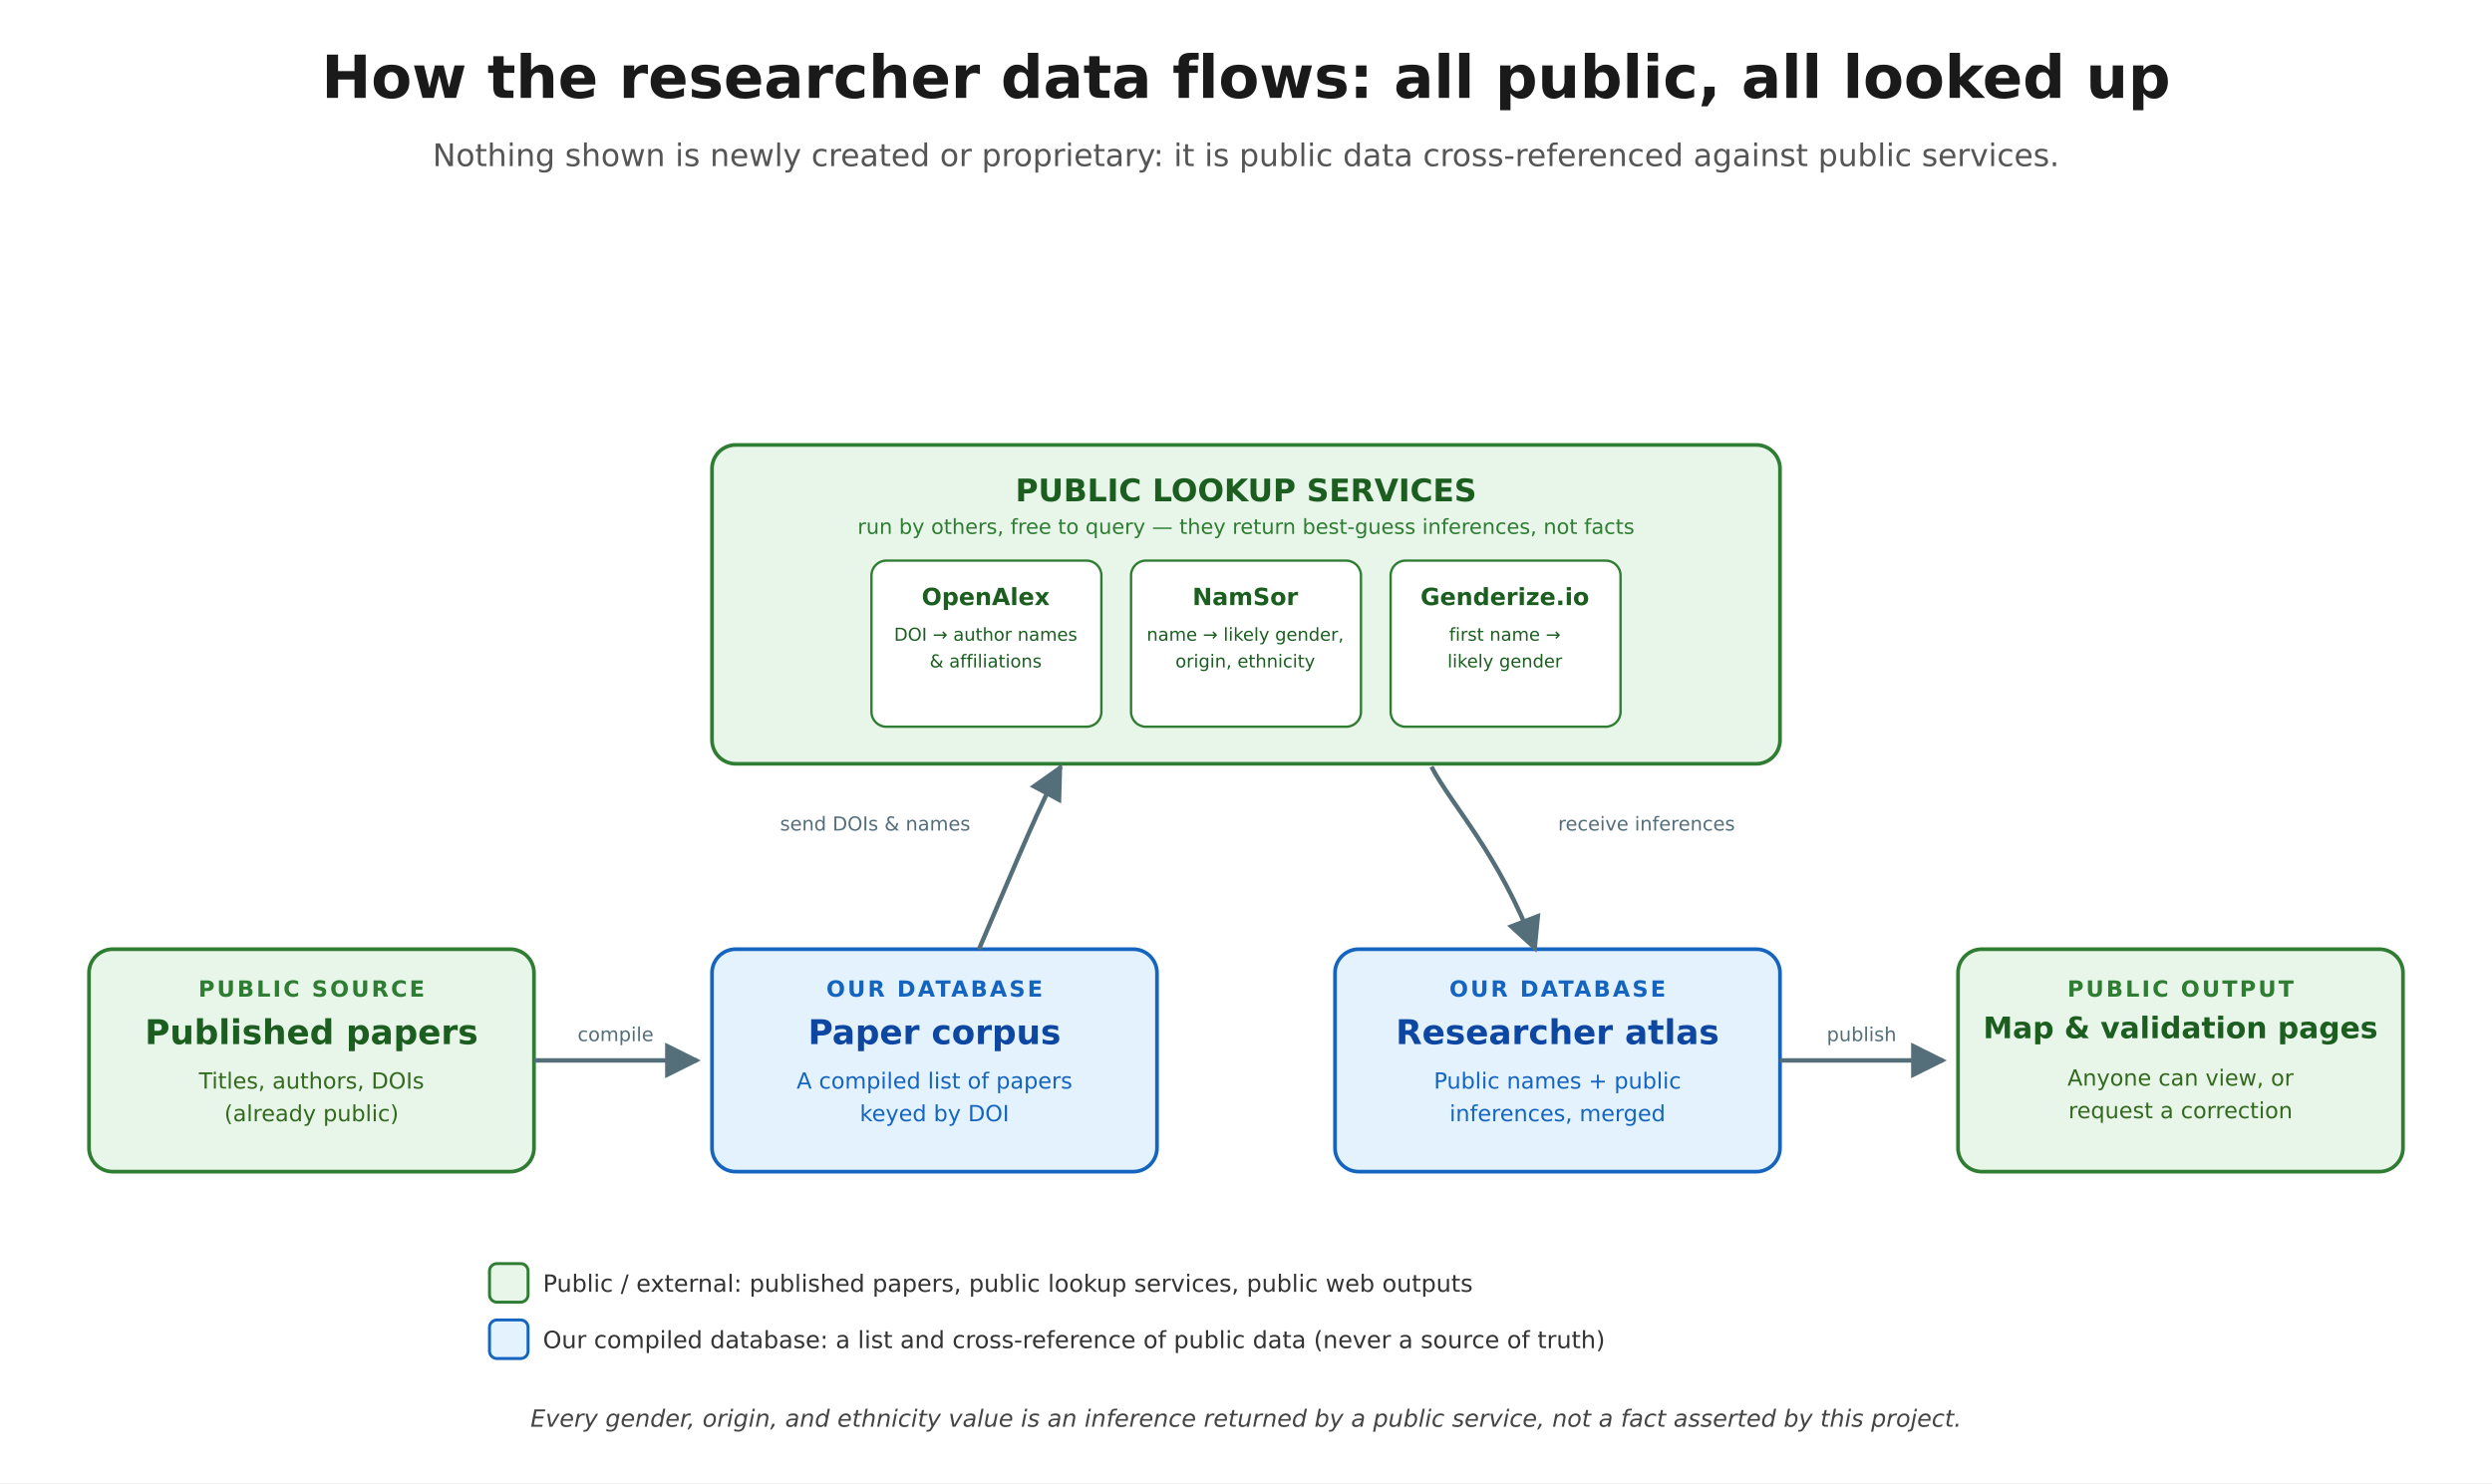
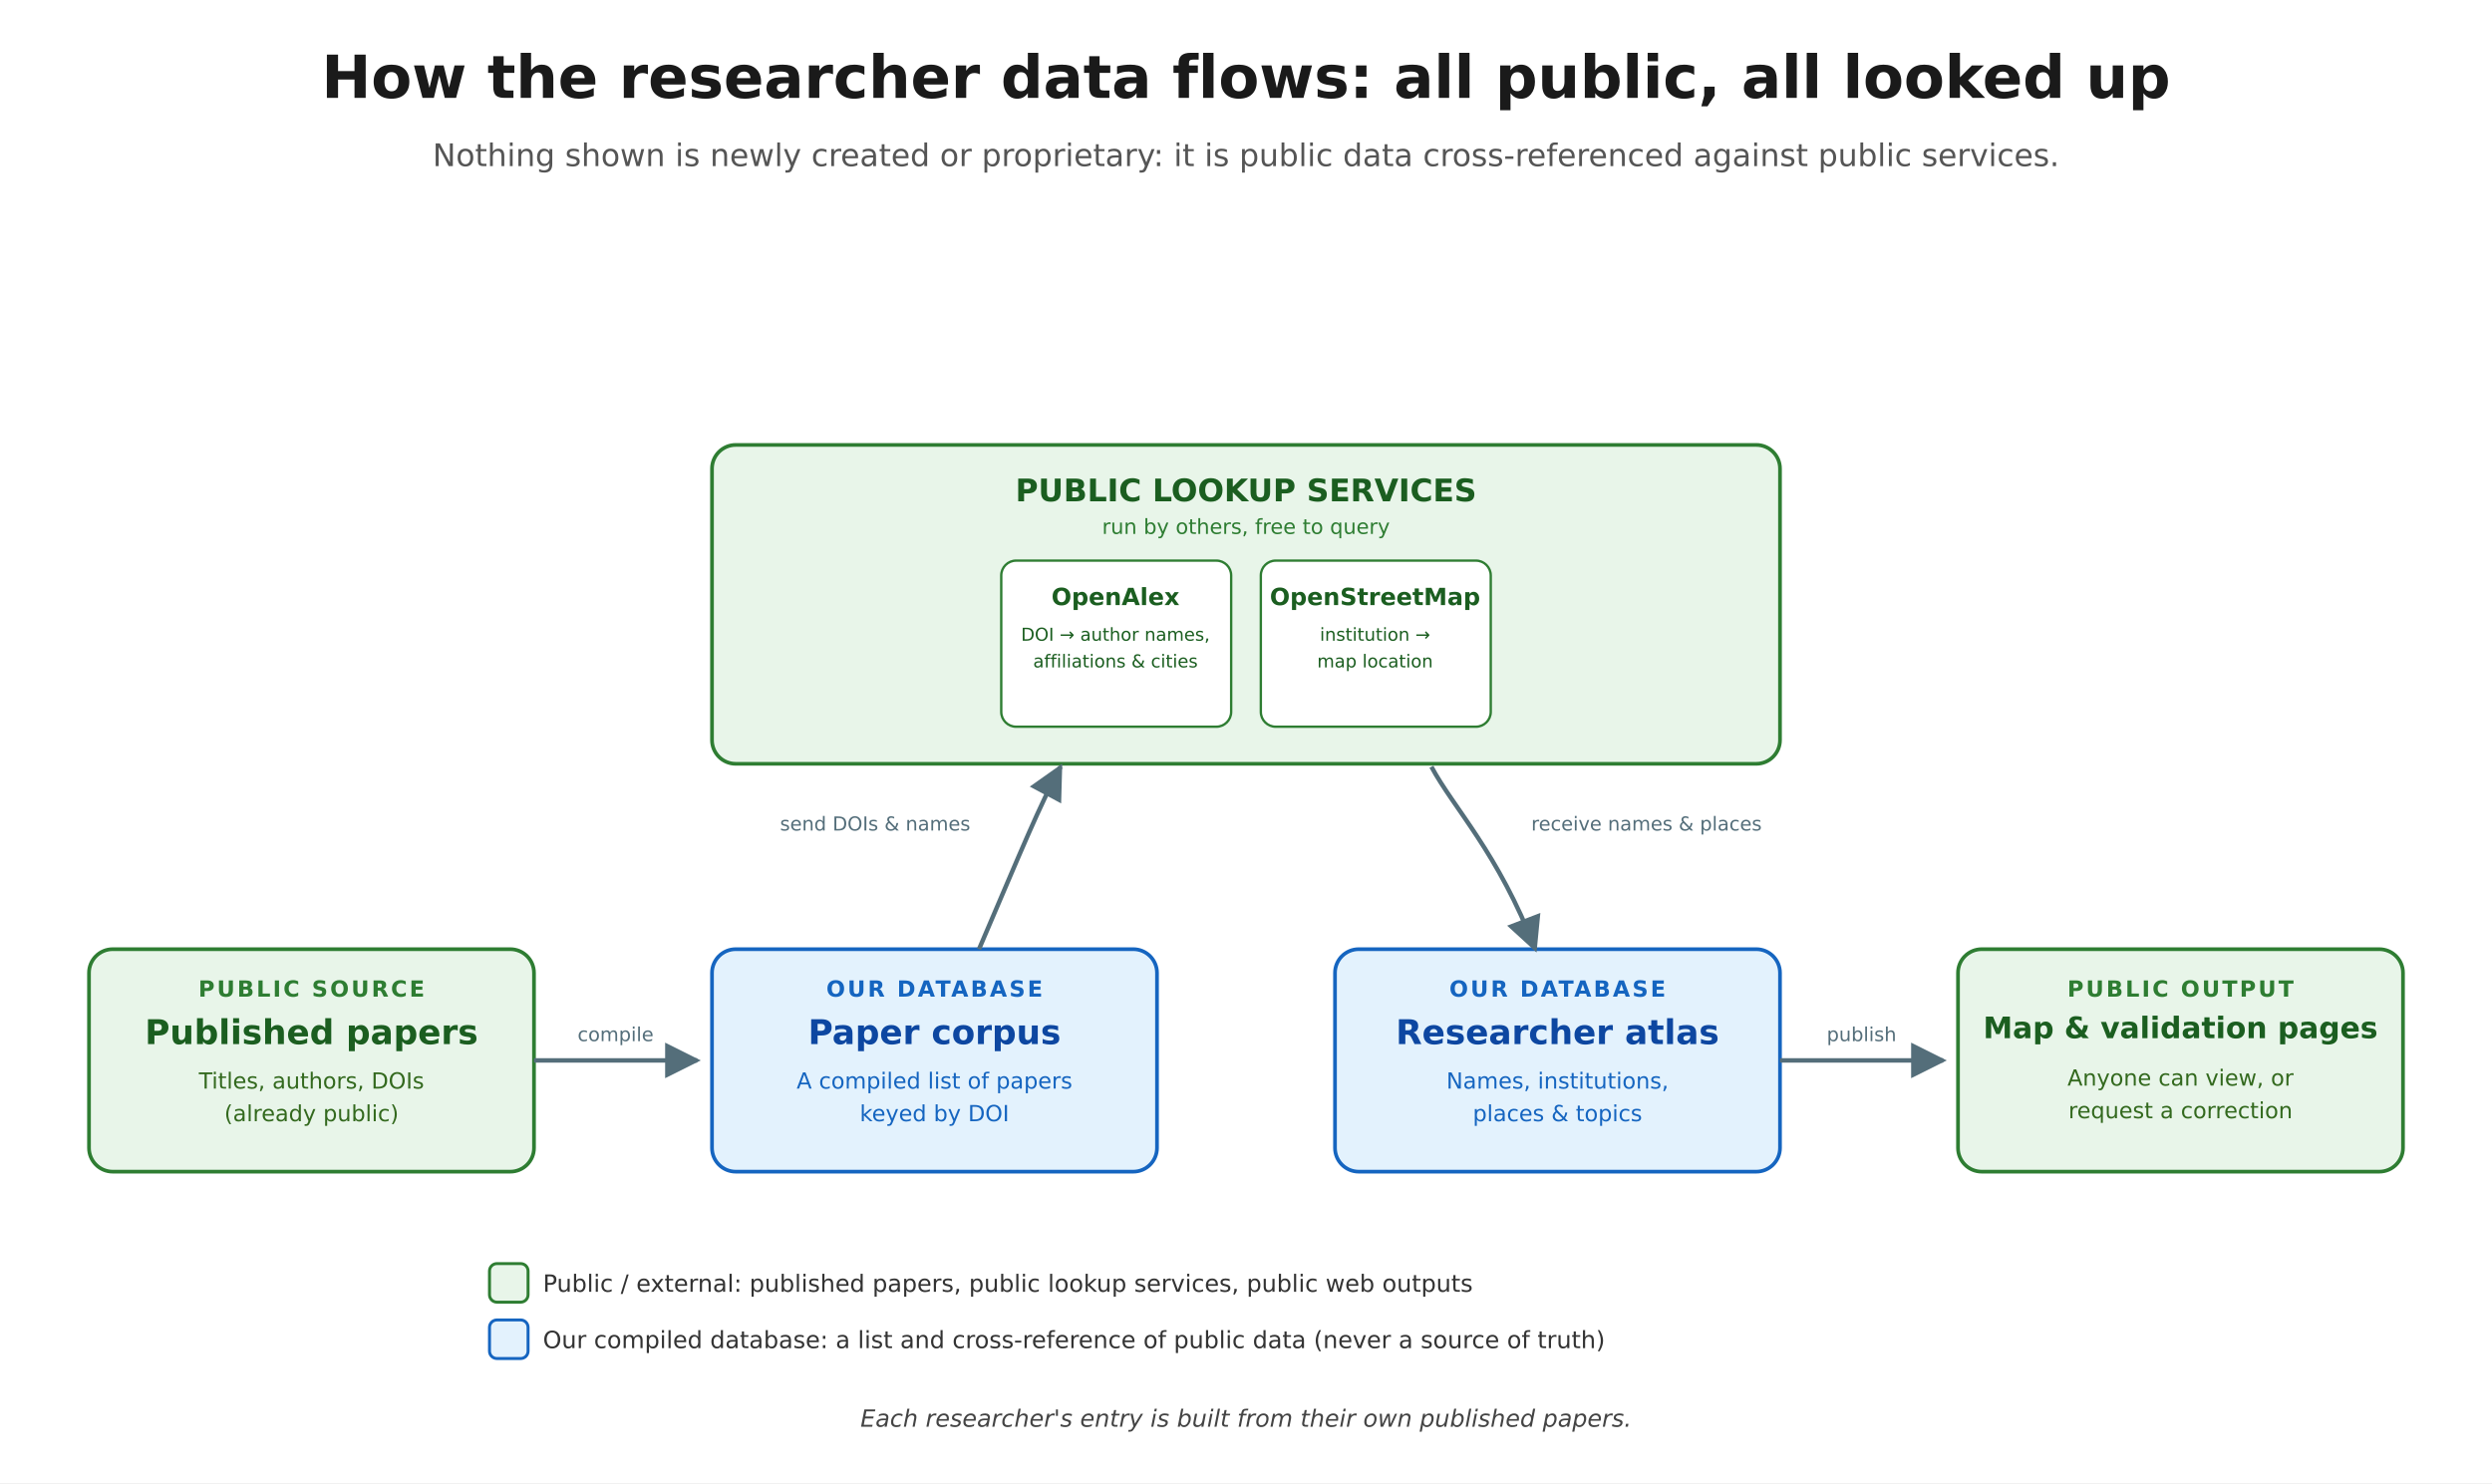
<svg xmlns="http://www.w3.org/2000/svg" width="1680" height="1000" viewBox="0 0 1680 1000" font-family="DejaVu Sans, Arial, sans-serif">
  <defs>
    <marker id="arrow" viewBox="0 0 10 10" refX="9" refY="5" markerWidth="8" markerHeight="8" orient="auto-start-reverse">
      <path d="M 0 0 L 10 5 L 0 10 z" fill="#546e7a" />
    </marker>
  </defs>
  <rect x="0" y="0" width="1680" height="1000" fill="#ffffff" />
  <text x="840" y="66" text-anchor="middle" font-size="40" font-weight="700" fill="#1a1a1a">How the researcher data flows: all public, all looked up</text>
  <text x="840" y="112" text-anchor="middle" font-size="21" fill="#555555">Nothing shown is newly created or proprietary: it is public data cross-referenced against public services.</text>
  <rect x="480" y="300" width="720" height="215" rx="16" fill="#e8f5e9" stroke="#2e7d32" stroke-width="2.5" />
  <text x="840" y="338" text-anchor="middle" font-size="21" font-weight="700" fill="#1b5e20">PUBLIC LOOKUP SERVICES</text>
-   <text x="840" y="360" text-anchor="middle" font-size="14" fill="#2e7d32">run by others, free to query — they return best-guess inferences, not facts</text>
-   <g font-size="12" fill="#1b5e20" transform="translate(87.5,0)">
-     <rect x="500" y="378" width="155" height="112" rx="10" fill="#ffffff" stroke="#2e7d32" stroke-width="1.6" />
-     <text x="577" y="408" text-anchor="middle" font-size="16" font-weight="700">OpenAlex</text>
-     <text x="577" y="432" text-anchor="middle">DOI → author names</text>
-     <text x="577" y="450" text-anchor="middle">&amp; affiliations</text>
+   <text x="840" y="360" text-anchor="middle" font-size="14" fill="#2e7d32">run by others, free to query</text>
+   <g font-size="12" fill="#1b5e20">
    <rect x="675" y="378" width="155" height="112" rx="10" fill="#ffffff" stroke="#2e7d32" stroke-width="1.6" />
-     <text x="752" y="408" text-anchor="middle" font-size="16" font-weight="700">NamSor</text>
-     <text x="752" y="432" text-anchor="middle">name → likely gender,</text>
-     <text x="752" y="450" text-anchor="middle">origin, ethnicity</text>
+     <text x="752" y="408" text-anchor="middle" font-size="16" font-weight="700">OpenAlex</text>
+     <text x="752" y="432" text-anchor="middle">DOI → author names,</text>
+     <text x="752" y="450" text-anchor="middle">affiliations &amp; cities</text>
    <rect x="850" y="378" width="155" height="112" rx="10" fill="#ffffff" stroke="#2e7d32" stroke-width="1.6" />
-     <text x="927" y="408" text-anchor="middle" font-size="16" font-weight="700">Genderize.io</text>
-     <text x="927" y="432" text-anchor="middle">first name →</text>
-     <text x="927" y="450" text-anchor="middle">likely gender</text>
+     <text x="927" y="408" text-anchor="middle" font-size="16" font-weight="700">OpenStreetMap</text>
+     <text x="927" y="432" text-anchor="middle">institution →</text>
+     <text x="927" y="450" text-anchor="middle">map location</text>
  </g>
  <rect x="60" y="640" width="300" height="150" rx="16" fill="#e8f5e9" stroke="#2e7d32" stroke-width="2.5" />
  <text x="210" y="672" text-anchor="middle" font-size="15" font-weight="700" letter-spacing="1.5" fill="#2e7d32">PUBLIC SOURCE</text>
  <text x="210" y="704" text-anchor="middle" font-size="23" font-weight="700" fill="#1b5e20">Published papers</text>
  <text x="210" y="734" text-anchor="middle" font-size="15" fill="#33691e">Titles, authors, DOIs</text>
  <text x="210" y="756" text-anchor="middle" font-size="15" fill="#33691e">(already public)</text>
  <rect x="480" y="640" width="300" height="150" rx="16" fill="#e3f2fd" stroke="#1565c0" stroke-width="2.5" />
  <text x="630" y="672" text-anchor="middle" font-size="15" font-weight="700" letter-spacing="1.5" fill="#1565c0">OUR DATABASE</text>
  <text x="630" y="704" text-anchor="middle" font-size="23" font-weight="700" fill="#0d47a1">Paper corpus</text>
  <text x="630" y="734" text-anchor="middle" font-size="15" fill="#1565c0">A compiled list of papers</text>
  <text x="630" y="756" text-anchor="middle" font-size="15" fill="#1565c0">keyed by DOI</text>
  <rect x="900" y="640" width="300" height="150" rx="16" fill="#e3f2fd" stroke="#1565c0" stroke-width="2.5" />
  <text x="1050" y="672" text-anchor="middle" font-size="15" font-weight="700" letter-spacing="1.5" fill="#1565c0">OUR DATABASE</text>
  <text x="1050" y="704" text-anchor="middle" font-size="23" font-weight="700" fill="#0d47a1">Researcher atlas</text>
-   <text x="1050" y="734" text-anchor="middle" font-size="15" fill="#1565c0">Public names + public</text>
-   <text x="1050" y="756" text-anchor="middle" font-size="15" fill="#1565c0">inferences, merged</text>
+   <text x="1050" y="734" text-anchor="middle" font-size="15" fill="#1565c0">Names, institutions,</text>
+   <text x="1050" y="756" text-anchor="middle" font-size="15" fill="#1565c0">places &amp; topics</text>
  <rect x="1320" y="640" width="300" height="150" rx="16" fill="#e8f5e9" stroke="#2e7d32" stroke-width="2.5" />
  <text x="1470" y="672" text-anchor="middle" font-size="15" font-weight="700" letter-spacing="1.5" fill="#2e7d32">PUBLIC OUTPUT</text>
  <text x="1470" y="700" text-anchor="middle" font-size="20" font-weight="700" fill="#1b5e20">Map &amp; validation pages</text>
  <text x="1470" y="732" text-anchor="middle" font-size="15" fill="#33691e">Anyone can view, or</text>
  <text x="1470" y="754" text-anchor="middle" font-size="15" fill="#33691e">request a correction</text>
  <line x1="360" y1="715" x2="470" y2="715" stroke="#546e7a" stroke-width="3" marker-end="url(#arrow)" />
  <text x="415" y="702" text-anchor="middle" font-size="13" fill="#546e7a">compile</text>
  <path d="M 660 640 C 690 570, 700 545, 715 517" fill="none" stroke="#546e7a" stroke-width="3" marker-end="url(#arrow)" />
  <text x="590" y="560" text-anchor="middle" font-size="13" fill="#546e7a">send DOIs &amp; names</text>
  <path d="M 965 517 C 980 545, 1010 575, 1035 640" fill="none" stroke="#546e7a" stroke-width="3" marker-end="url(#arrow)" />
-   <text x="1110" y="560" text-anchor="middle" font-size="13" fill="#546e7a">receive inferences</text>
+   <text x="1110" y="560" text-anchor="middle" font-size="13" fill="#546e7a">receive names &amp; places</text>
  <line x1="1200" y1="715" x2="1310" y2="715" stroke="#546e7a" stroke-width="3" marker-end="url(#arrow)" />
  <text x="1255" y="702" text-anchor="middle" font-size="13" fill="#546e7a">publish</text>
  <rect x="330" y="852" width="26" height="26" rx="5" fill="#e8f5e9" stroke="#2e7d32" stroke-width="2" />
  <text x="366" y="871" font-size="16" fill="#333333">Public / external: published papers, public lookup services, public web outputs</text>
  <rect x="330" y="890" width="26" height="26" rx="5" fill="#e3f2fd" stroke="#1565c0" stroke-width="2" />
  <text x="366" y="909" font-size="16" fill="#333333">Our compiled database: a list and cross-reference of public data (never a source of truth)</text>
-   <text x="840" y="962" text-anchor="middle" font-size="16" font-style="italic" fill="#444444">Every gender, origin, and ethnicity value is an inference returned by a public service, not a fact asserted by this project.</text>
+   <text x="840" y="962" text-anchor="middle" font-size="16" font-style="italic" fill="#444444">Each researcher's entry is built from their own published papers.</text>
</svg>
